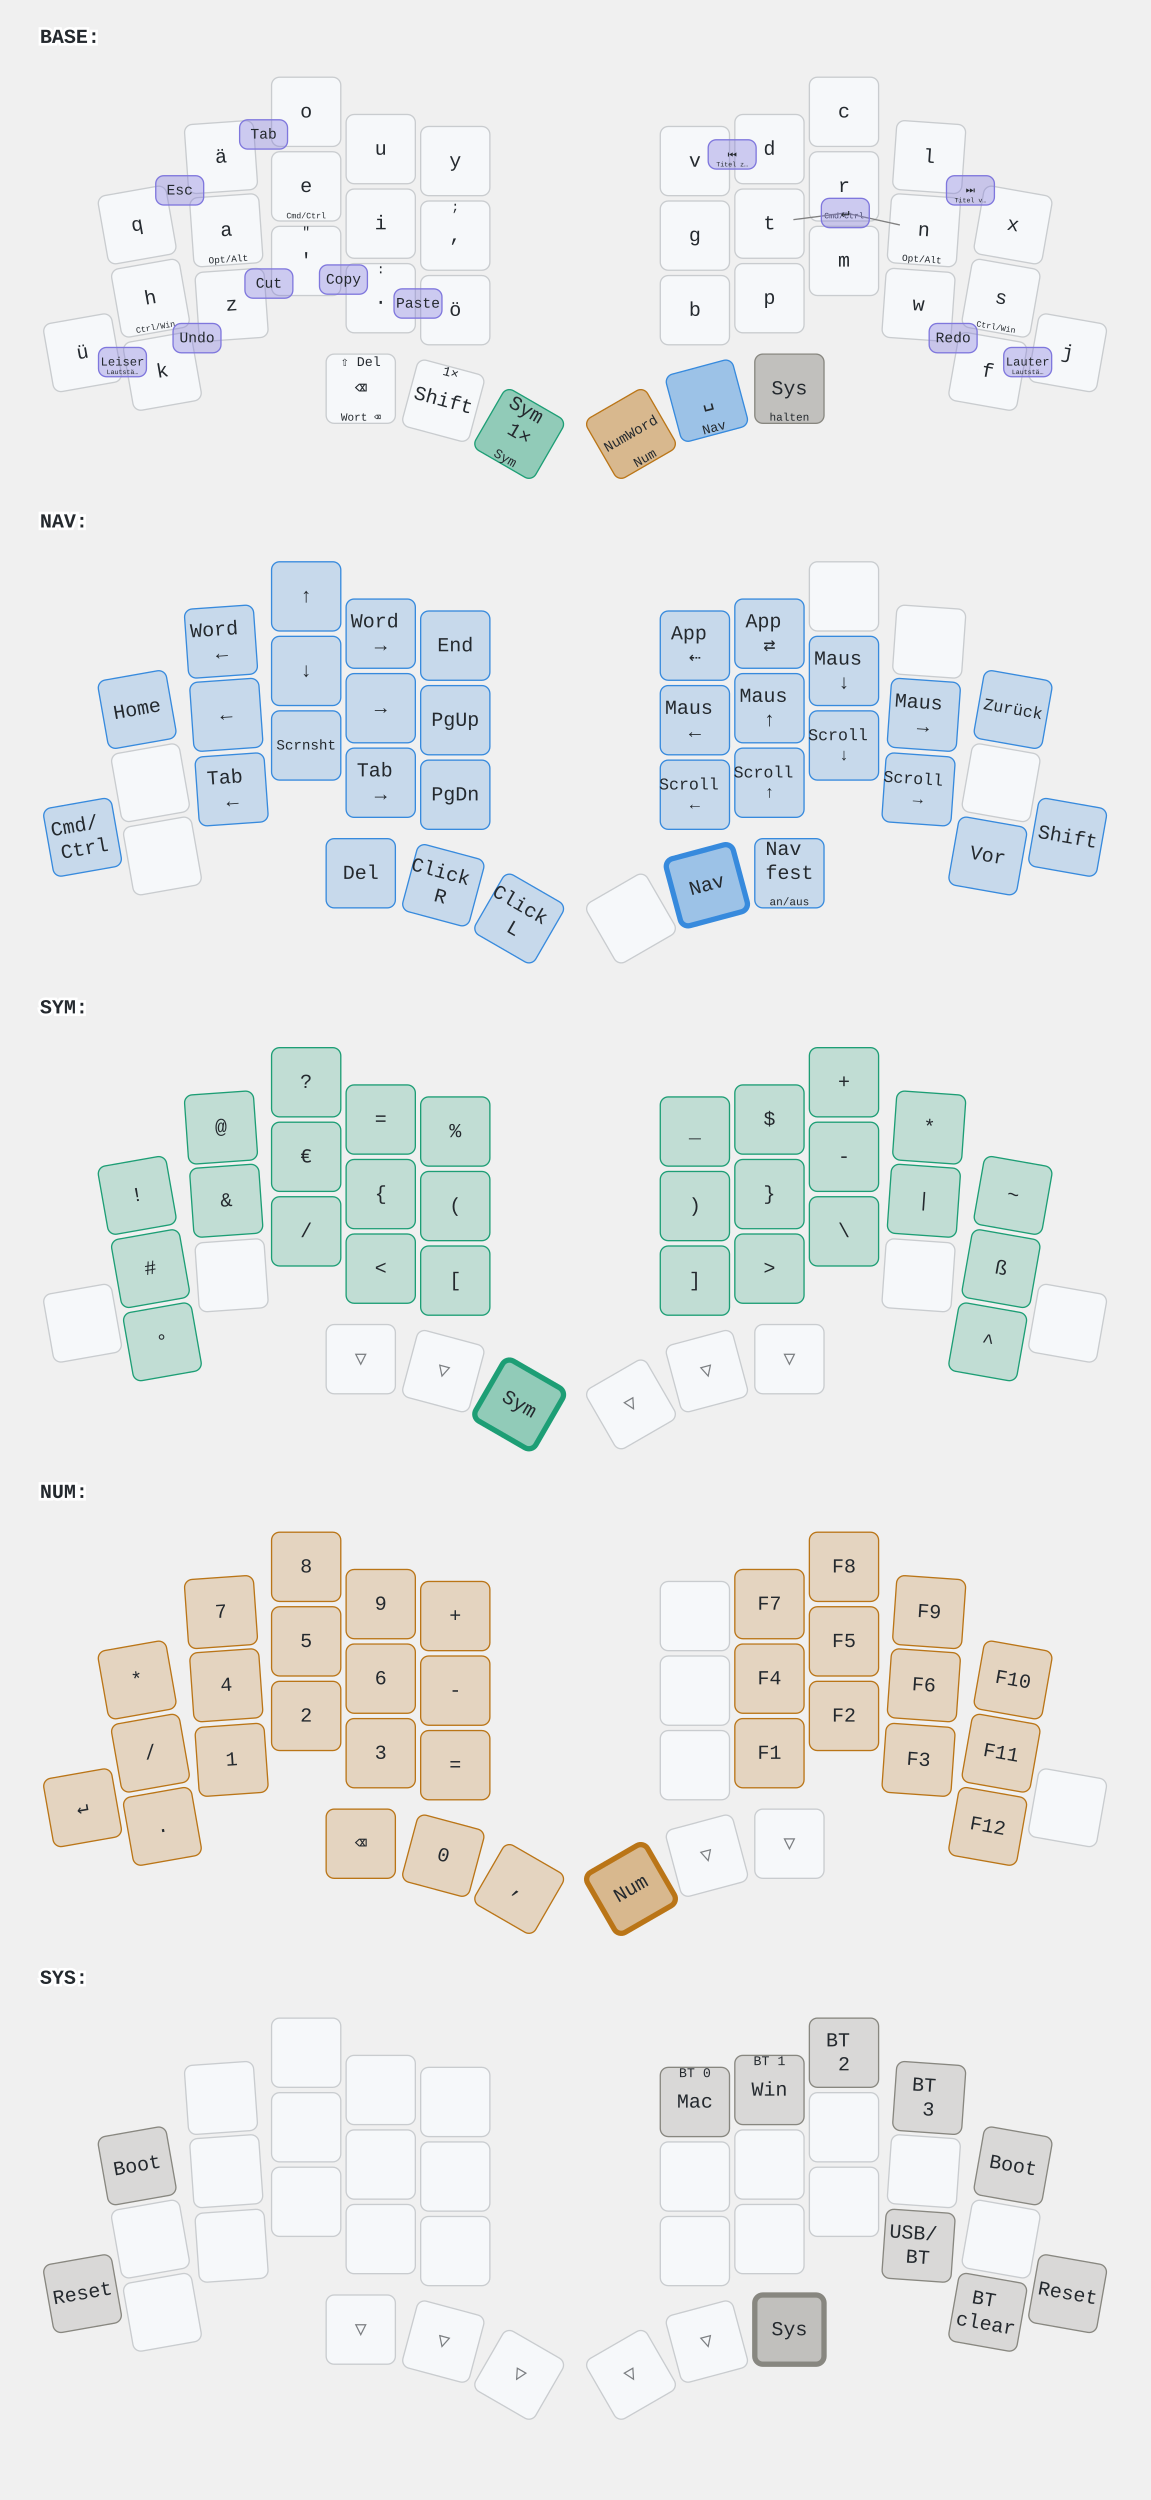
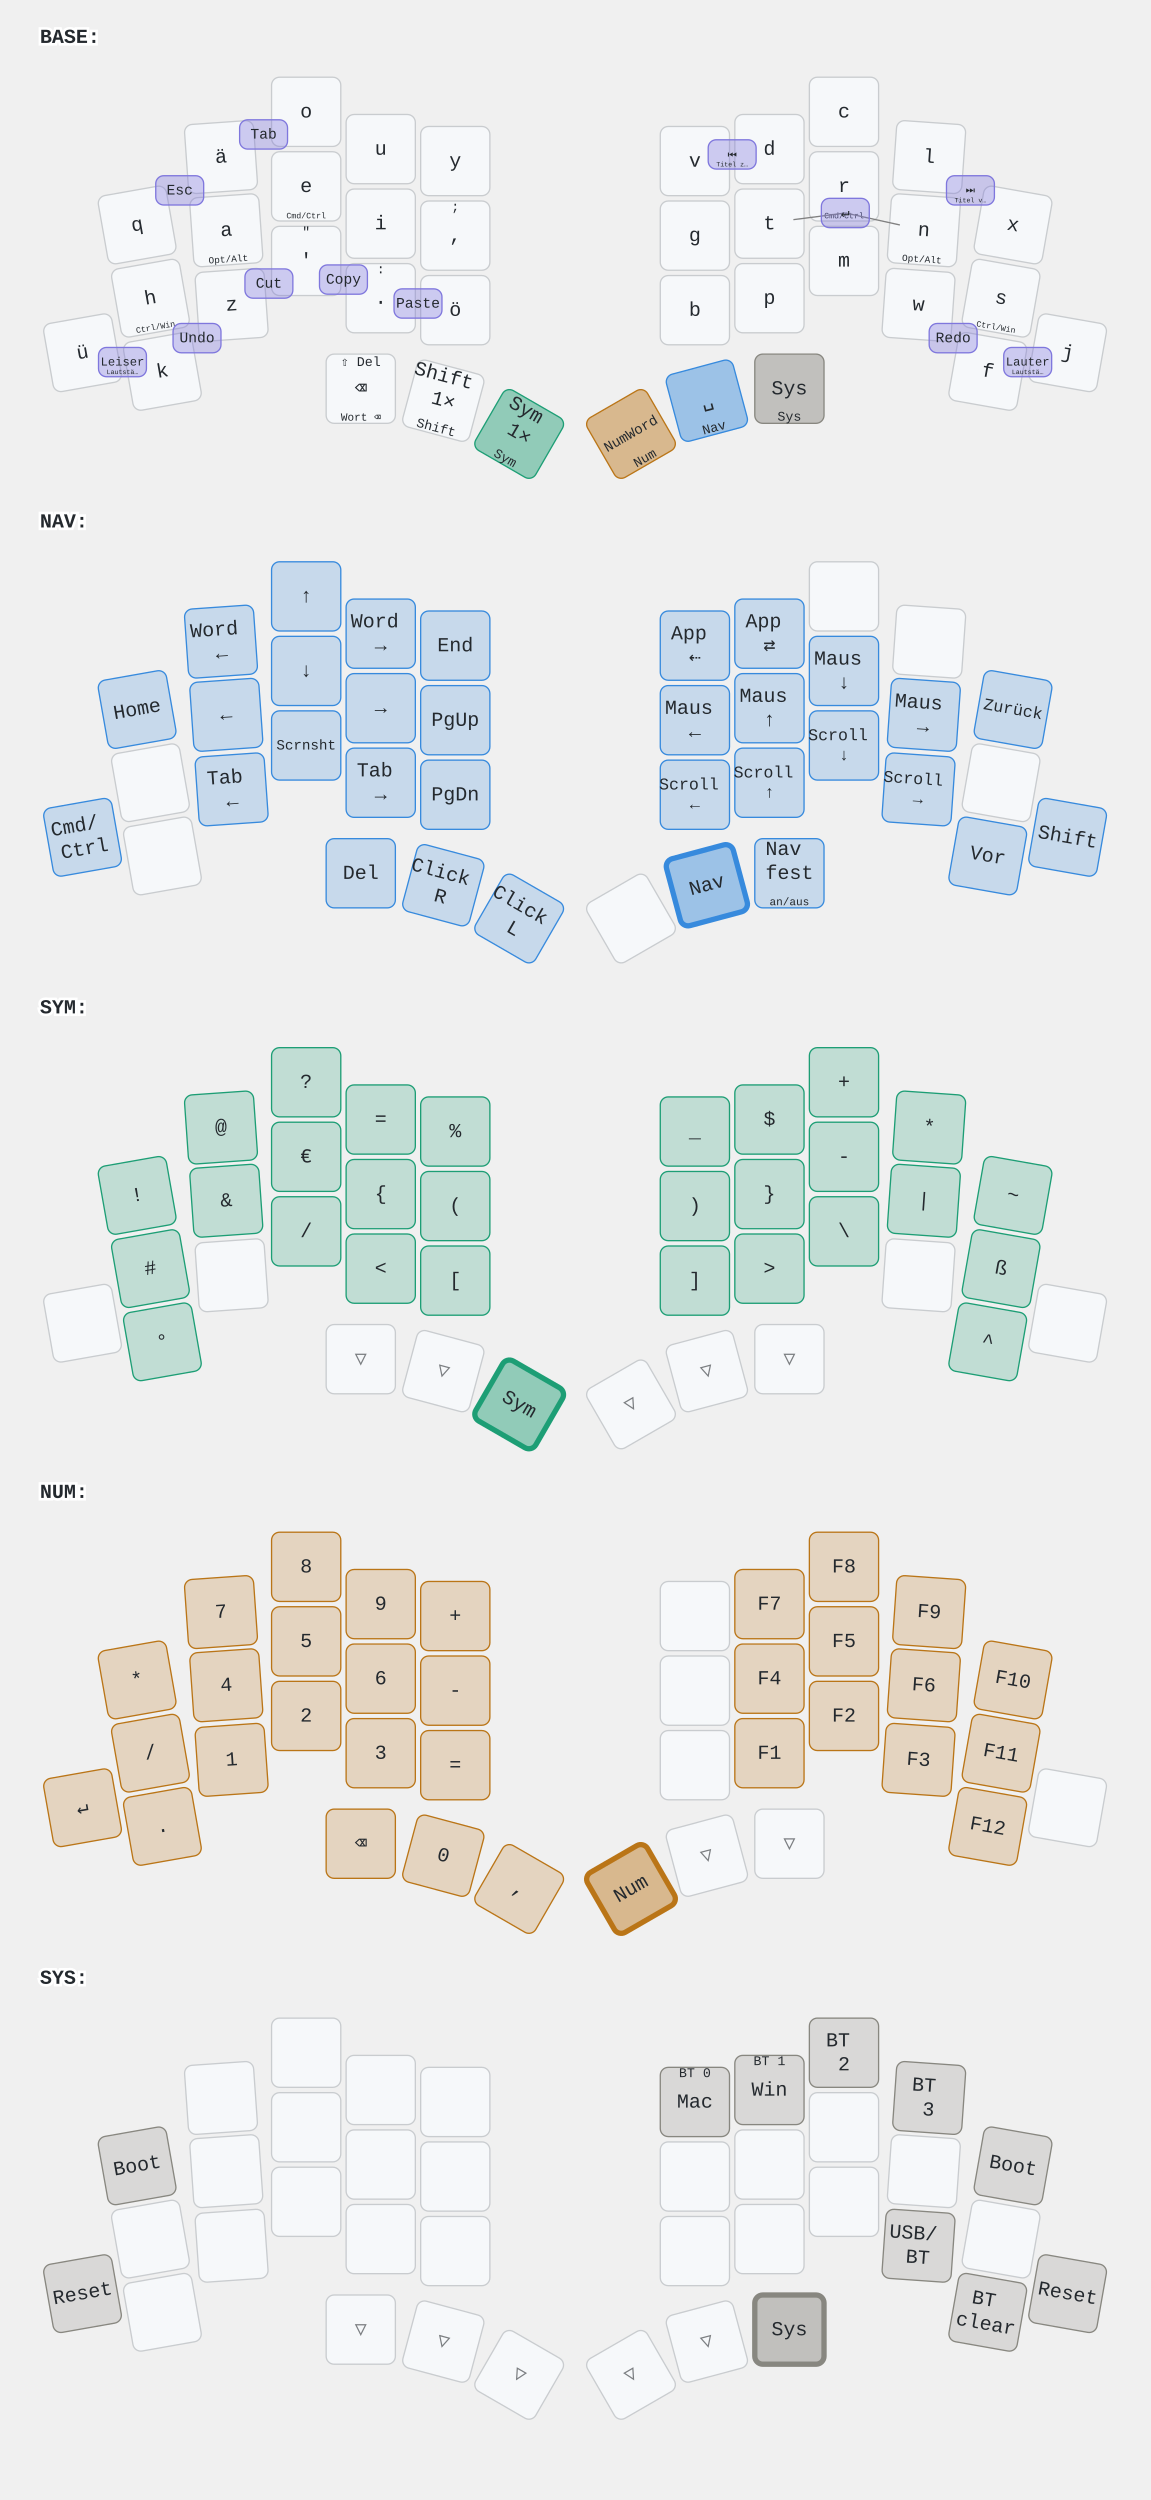
<svg xmlns="http://www.w3.org/2000/svg" width="1728" height="3756" viewBox="0 0 864 1878" class="keymap">
  <style>/* inherit to force styles through use tags */
svg path {
    fill: inherit;
}

/* font and background color specifications */
svg.keymap {
    font-family: SFMono-Regular,Consolas,Liberation Mono,Menlo,monospace;
    font-size: 14px;
    font-kerning: normal;
    text-rendering: optimizeLegibility;
    fill: #24292e;
}

/* default key styling */
rect.key {
    fill: #f6f8fa;
}

rect.key, rect.combo {
    stroke: #c9cccf;
    stroke-width: 1;
}

/* default key side styling, only used is draw_key_sides is set */
rect.side {
    filter: brightness(90%);
}

/* color accent for combo boxes */
rect.combo, rect.combo-separate {
    fill: #cdf;
}

/* color accent for held keys */
rect.held, rect.combo.held {
    fill: #fdd;
}

/* color accent for ghost (optional) keys */
rect.ghost, rect.combo.ghost {
    stroke-dasharray: 4, 4;
    stroke-width: 2;
}

text {
    text-anchor: middle;
    dominant-baseline: middle;
}

/* styling for layer labels */
text.label {
    font-weight: bold;
    text-anchor: start;
    stroke: white;
    stroke-width: 4;
    paint-order: stroke;
}

/* styling for optional footer */
text.footer {
    text-anchor: end;
    dominant-baseline: auto;
    stroke: white;
    stroke-width: 4;
    paint-order: stroke;
}

/* styling for combo tap, and key non-tap label text */
text.combo, text.hold, text.shifted, text.left, text.right {
    font-size: 11px;
}

text.hold {
    text-anchor: middle;
    dominant-baseline: auto;
}

text.shifted {
    text-anchor: middle;
    dominant-baseline: hanging;
}

text.left {
    text-anchor: start;
}

text.right {
    text-anchor: end;
}

text.layer-activator {
    text-decoration: underline;
}

/* styling for hold/shifted label text in combo box */
text.combo.hold, text.combo.shifted, text.combo.left, text.combo.right {
    font-size: 8px;
}

/* lighter symbol for transparent keys */
text.trans {
    fill: #7b7e81;
}

/* styling for combo dendrons */
path.combo {
    stroke-width: 1;
    stroke: gray;
    fill: none;
}

/* Start Tabler Icons Cleanup */
/* cannot use height/width with glyphs */
.icon-tabler &gt; path {
    fill: inherit;
    stroke: inherit;
    stroke-width: 2;
}
/* hide tabler's default box */
.icon-tabler &gt; path[stroke="none"][fill="none"] {
    visibility: hidden;
}
/* End Tabler Icons Cleanup */

@media (prefers-color-scheme: dark) {
svg.keymap { fill: #d1d6db; }
rect.key { fill: #3f4750; }
rect.key, rect.combo { stroke: #60666c; }
rect.combo, rect.combo-separate { fill: #1f3d7a; }
rect.held, rect.combo.held { fill: #854747; }
text.label, text.footer { stroke: black; }
text.trans { fill: #7e8184; }
path.combo { stroke: #7f7f7f; }

}

rect.key { stroke-width: 1; }
text { font-size: 15px; }
text.hold, text.shifted { font-size: 10px; }
rect.combo { fill: #7F77DD; fill-opacity: .35; stroke: #7F77DD; }

.layer-NAV rect.key.lay { fill: #378ADD; fill-opacity: .22; stroke: #378ADD; }
rect.key.trig-NAV { fill: #378ADD; fill-opacity: .45; stroke: #378ADD; }
rect.key.held.trig-NAV { stroke-width: 4; }

.layer-SYM rect.key.lay { fill: #1D9E75; fill-opacity: .22; stroke: #1D9E75; }
rect.key.trig-SYM { fill: #1D9E75; fill-opacity: .45; stroke: #1D9E75; }
rect.key.held.trig-SYM { stroke-width: 4; }

.layer-NUM rect.key.lay { fill: #BA7517; fill-opacity: .22; stroke: #BA7517; }
rect.key.trig-NUM { fill: #BA7517; fill-opacity: .45; stroke: #BA7517; }
rect.key.held.trig-NUM { stroke-width: 4; }

.layer-SYS rect.key.lay { fill: #888780; fill-opacity: .22; stroke: #888780; }
rect.key.trig-SYS { fill: #888780; fill-opacity: .45; stroke: #888780; }
rect.key.held.trig-SYS { stroke-width: 4; }
</style>
  <g transform="translate(30, 0)" class="layer-BASE">
    <text x="0" y="28" class="label" id="BASE">BASE:</text>
    <g transform="translate(0, 56)">
      <g transform="translate(73, 113) rotate(-10.0)" class="key keypos-0">
        <rect rx="6" ry="6" x="-26" y="-26" width="52" height="52" class="key" />
        <text x="0" y="0" class="key tap">q</text>
      </g>
      <g transform="translate(136, 62) rotate(-4.0)" class="key keypos-1">
        <rect rx="6" ry="6" x="-26" y="-26" width="52" height="52" class="key" />
        <text x="0" y="0" class="key tap">ä</text>
      </g>
      <g transform="translate(200, 28)" class="key keypos-2">
        <rect rx="6" ry="6" x="-26" y="-26" width="52" height="52" class="key" />
        <text x="0" y="0" class="key tap">o</text>
      </g>
      <g transform="translate(256, 56)" class="key keypos-3">
        <rect rx="6" ry="6" x="-26" y="-26" width="52" height="52" class="key" />
        <text x="0" y="0" class="key tap">u</text>
      </g>
      <g transform="translate(312, 65)" class="key keypos-4">
        <rect rx="6" ry="6" x="-26" y="-26" width="52" height="52" class="key" />
        <text x="0" y="0" class="key tap">y</text>
      </g>
      <g transform="translate(492, 65)" class="key keypos-5">
        <rect rx="6" ry="6" x="-26" y="-26" width="52" height="52" class="key" />
        <text x="0" y="0" class="key tap">v</text>
      </g>
      <g transform="translate(548, 56)" class="key keypos-6">
        <rect rx="6" ry="6" x="-26" y="-26" width="52" height="52" class="key" />
        <text x="0" y="0" class="key tap">d</text>
      </g>
      <g transform="translate(604, 28)" class="key keypos-7">
        <rect rx="6" ry="6" x="-26" y="-26" width="52" height="52" class="key" />
        <text x="0" y="0" class="key tap">c</text>
      </g>
      <g transform="translate(668, 62) rotate(4.0)" class="key keypos-8">
        <rect rx="6" ry="6" x="-26" y="-26" width="52" height="52" class="key" />
        <text x="0" y="0" class="key tap">l</text>
      </g>
      <g transform="translate(731, 113) rotate(10.0)" class="key keypos-9">
        <rect rx="6" ry="6" x="-26" y="-26" width="52" height="52" class="key" />
        <text x="0" y="0" class="key tap">x</text>
      </g>
      <g transform="translate(83, 168) rotate(-10.0)" class="key keypos-10">
        <rect rx="6" ry="6" x="-26" y="-26" width="52" height="52" class="key" />
        <text x="0" y="0" class="key tap">h</text>
        <text x="0" y="24" class="key hold">
          <tspan style="font-size: 62%">Ctrl/Win</tspan>
        </text>
      </g>
      <g transform="translate(140, 117) rotate(-4.0)" class="key keypos-11">
        <rect rx="6" ry="6" x="-26" y="-26" width="52" height="52" class="key" />
        <text x="0" y="0" class="key tap">a</text>
        <text x="0" y="24" class="key hold">
          <tspan style="font-size: 71%">Opt/Alt</tspan>
        </text>
      </g>
      <g transform="translate(200, 84)" class="key keypos-12">
        <rect rx="6" ry="6" x="-26" y="-26" width="52" height="52" class="key" />
        <text x="0" y="0" class="key tap">e</text>
        <text x="0" y="24" class="key hold">
          <tspan style="font-size: 62%">Cmd/Ctrl</tspan>
        </text>
      </g>
      <g transform="translate(256, 112)" class="key keypos-13">
        <rect rx="6" ry="6" x="-26" y="-26" width="52" height="52" class="key" />
        <text x="0" y="0" class="key tap">i</text>
      </g>
      <g transform="translate(312, 121)" class="key keypos-14">
        <rect rx="6" ry="6" x="-26" y="-26" width="52" height="52" class="key" />
        <text x="0" y="0" class="key tap">,</text>
        <text x="0" y="-24" class="key shifted">;</text>
      </g>
      <g transform="translate(492, 121)" class="key keypos-15">
        <rect rx="6" ry="6" x="-26" y="-26" width="52" height="52" class="key" />
        <text x="0" y="0" class="key tap">g</text>
      </g>
      <g transform="translate(548, 112)" class="key keypos-16">
        <rect rx="6" ry="6" x="-26" y="-26" width="52" height="52" class="key" />
        <text x="0" y="0" class="key tap">t</text>
      </g>
      <g transform="translate(604, 84)" class="key keypos-17">
        <rect rx="6" ry="6" x="-26" y="-26" width="52" height="52" class="key" />
        <text x="0" y="0" class="key tap">r</text>
        <text x="0" y="24" class="key hold">
          <tspan style="font-size: 62%">Cmd/Ctrl</tspan>
        </text>
      </g>
      <g transform="translate(664, 117) rotate(4.0)" class="key keypos-18">
        <rect rx="6" ry="6" x="-26" y="-26" width="52" height="52" class="key" />
        <text x="0" y="0" class="key tap">n</text>
        <text x="0" y="24" class="key hold">
          <tspan style="font-size: 71%">Opt/Alt</tspan>
        </text>
      </g>
      <g transform="translate(722, 168) rotate(10.0)" class="key keypos-19">
        <rect rx="6" ry="6" x="-26" y="-26" width="52" height="52" class="key" />
        <text x="0" y="0" class="key tap">s</text>
        <text x="0" y="24" class="key hold">
          <tspan style="font-size: 62%">Ctrl/Win</tspan>
        </text>
      </g>
      <g transform="translate(32, 209) rotate(-10.0)" class="key keypos-20">
        <rect rx="6" ry="6" x="-26" y="-26" width="52" height="52" class="key" />
        <text x="0" y="0" class="key tap">ü</text>
      </g>
      <g transform="translate(92, 223) rotate(-10.0)" class="key keypos-21">
        <rect rx="6" ry="6" x="-26" y="-26" width="52" height="52" class="key" />
        <text x="0" y="0" class="key tap">k</text>
      </g>
      <g transform="translate(144, 173) rotate(-4.0)" class="key keypos-22">
        <rect rx="6" ry="6" x="-26" y="-26" width="52" height="52" class="key" />
        <text x="0" y="0" class="key tap">z</text>
      </g>
      <g transform="translate(200, 140)" class="key keypos-23">
        <rect rx="6" ry="6" x="-26" y="-26" width="52" height="52" class="key" />
        <text x="0" y="0" class="key tap">'</text>
        <text x="0" y="-24" class="key shifted">"</text>
      </g>
      <g transform="translate(256, 168)" class="key keypos-24">
        <rect rx="6" ry="6" x="-26" y="-26" width="52" height="52" class="key" />
        <text x="0" y="0" class="key tap">.</text>
        <text x="0" y="-24" class="key shifted">:</text>
      </g>
      <g transform="translate(312, 177)" class="key keypos-25">
        <rect rx="6" ry="6" x="-26" y="-26" width="52" height="52" class="key" />
        <text x="0" y="0" class="key tap">ö</text>
      </g>
      <g transform="translate(492, 177)" class="key keypos-26">
        <rect rx="6" ry="6" x="-26" y="-26" width="52" height="52" class="key" />
        <text x="0" y="0" class="key tap">b</text>
      </g>
      <g transform="translate(548, 168)" class="key keypos-27">
        <rect rx="6" ry="6" x="-26" y="-26" width="52" height="52" class="key" />
        <text x="0" y="0" class="key tap">p</text>
      </g>
      <g transform="translate(604, 140)" class="key keypos-28">
        <rect rx="6" ry="6" x="-26" y="-26" width="52" height="52" class="key" />
        <text x="0" y="0" class="key tap">m</text>
      </g>
      <g transform="translate(660, 173) rotate(4.0)" class="key keypos-29">
        <rect rx="6" ry="6" x="-26" y="-26" width="52" height="52" class="key" />
        <text x="0" y="0" class="key tap">w</text>
      </g>
      <g transform="translate(712, 223) rotate(10.0)" class="key keypos-30">
        <rect rx="6" ry="6" x="-26" y="-26" width="52" height="52" class="key" />
        <text x="0" y="0" class="key tap">f</text>
      </g>
      <g transform="translate(772, 209) rotate(10.0)" class="key keypos-31">
        <rect rx="6" ry="6" x="-26" y="-26" width="52" height="52" class="key" />
        <text x="0" y="0" class="key tap">j</text>
      </g>
      <g transform="translate(241, 236)" class="key keypos-32">
        <rect rx="6" ry="6" x="-26" y="-26" width="52" height="52" class="key" />
        <text x="0" y="0" class="key tap">⌫</text>
        <text x="0" y="24" class="key hold">
          <tspan style="font-size: 83%">Wort ⌫</tspan>
        </text>
        <text x="0" y="-24" class="key shifted">⇧ Del</text>
      </g>
      <g transform="translate(303, 245) rotate(15.0)" class="key keypos-33">
        <rect rx="6" ry="6" x="-26" y="-26" width="52" height="52" class="key" />
-         <text x="0" y="0" class="key tap">Shift</text>
-         <text x="0" y="-24" class="key shifted">1×</text>
+         <text x="0" y="0" class="key tap">
+           <tspan x="0" dy="-1.2em">Shift</tspan>
+           <tspan x="0" dy="1.2em">1×</tspan>
+         </text>
+         <text x="0" y="24" class="key hold">Shift</text>
      </g>
      <g transform="translate(360, 270) rotate(30.0)" class="key trig-SYM keypos-34">
        <rect rx="6" ry="6" x="-26" y="-26" width="52" height="52" class="key trig-SYM" />
        <text x="0" y="0" class="key trig-SYM tap">
          <tspan x="0" dy="-1.2em">Sym</tspan>
          <tspan x="0" dy="1.2em">1×</tspan>
        </text>
        <text x="0" y="24" class="key trig-SYM hold">Sym</text>
      </g>
      <g transform="translate(444, 270) rotate(-30.0)" class="key trig-NUM keypos-35">
        <rect rx="6" ry="6" x="-26" y="-26" width="52" height="52" class="key trig-NUM" />
        <text x="0" y="0" class="key trig-NUM tap">
          <tspan style="font-size: 71%">NumWord</tspan>
        </text>
        <text x="0" y="24" class="key trig-NUM hold">Num</text>
      </g>
      <g transform="translate(501, 245) rotate(-15.0)" class="key trig-NAV keypos-36">
        <rect rx="6" ry="6" x="-26" y="-26" width="52" height="52" class="key trig-NAV" />
        <text x="0" y="0" class="key trig-NAV tap">␣</text>
        <text x="0" y="24" class="key trig-NAV hold">Nav</text>
      </g>
      <g transform="translate(563, 236)" class="key trig-SYS keypos-37">
        <rect rx="6" ry="6" x="-26" y="-26" width="52" height="52" class="key trig-SYS" />
        <text x="0" y="0" class="key trig-SYS tap">Sys</text>
-         <text x="0" y="24" class="key trig-SYS hold">
-           <tspan style="font-size: 83%">halten</tspan>
-         </text>
+         <text x="0" y="24" class="key trig-SYS hold">Sys</text>
      </g>
      <g class="combo combo combopos-0">
        <rect rx="6" ry="6" x="87" y="76" width="36" height="22" class="combo combo" />
        <text x="105" y="87" class="combo combo tap">Esc</text>
      </g>
      <g class="combo combo combopos-1">
        <rect rx="6" ry="6" x="150" y="34" width="36" height="22" class="combo combo" />
        <text x="168" y="45" class="combo combo tap">Tab</text>
      </g>
      <g class="combo combo combopos-2">
        <path d="M605,104 l-39,5" class="combo" />
        <path d="M605,104 l41,9" class="combo" />
        <rect rx="6" ry="6" x="587" y="93" width="36" height="22" class="combo combo" />
        <text x="605" y="104" class="combo combo tap">↵</text>
      </g>
      <g class="combo combo combopos-3">
        <rect rx="6" ry="6" x="502" y="49" width="36" height="22" class="combo combo" />
        <text x="520" y="60" class="combo combo tap">⏮︎</text>
        <text x="520" y="69" class="combo combo hold">
          <tspan style="font-size: 62%">Titel z…</tspan>
        </text>
      </g>
      <g class="combo combo combopos-4">
        <rect rx="6" ry="6" x="681" y="76" width="36" height="22" class="combo combo" />
        <text x="699" y="87" class="combo combo tap">⏭︎</text>
        <text x="699" y="96" class="combo combo hold">
          <tspan style="font-size: 62%">Titel v…</tspan>
        </text>
      </g>
      <g class="combo combo combopos-5">
        <rect rx="6" ry="6" x="44" y="205" width="36" height="22" class="combo combo" />
        <text x="62" y="216" class="combo combo tap">
          <tspan style="font-size: 83%">Leiser</tspan>
        </text>
        <text x="62" y="225" class="combo combo hold">
          <tspan style="font-size: 62%">Lautstä…</tspan>
        </text>
      </g>
      <g class="combo combo combopos-6">
        <rect rx="6" ry="6" x="724" y="205" width="36" height="22" class="combo combo" />
        <text x="742" y="216" class="combo combo tap">
          <tspan style="font-size: 83%">Lauter</tspan>
        </text>
        <text x="742" y="225" class="combo combo hold">
          <tspan style="font-size: 62%">Lautstä…</tspan>
        </text>
      </g>
      <g class="combo combo combopos-7">
        <rect rx="6" ry="6" x="100" y="187" width="36" height="22" class="combo combo" />
        <text x="118" y="198" class="combo combo tap">Undo</text>
      </g>
      <g class="combo combo combopos-8">
        <rect rx="6" ry="6" x="154" y="146" width="36" height="22" class="combo combo" />
        <text x="172" y="157" class="combo combo tap">Cut</text>
      </g>
      <g class="combo combo combopos-9">
        <rect rx="6" ry="6" x="210" y="143" width="36" height="22" class="combo combo" />
        <text x="228" y="154" class="combo combo tap">Copy</text>
      </g>
      <g class="combo combo combopos-10">
        <rect rx="6" ry="6" x="266" y="161" width="36" height="22" class="combo combo" />
        <text x="284" y="172" class="combo combo tap">Paste</text>
      </g>
      <g class="combo combo combopos-11">
        <rect rx="6" ry="6" x="668" y="187" width="36" height="22" class="combo combo" />
        <text x="686" y="198" class="combo combo tap">Redo</text>
      </g>
    </g>
  </g>
  <g transform="translate(30, 364)" class="layer-NAV">
    <text x="0" y="28" class="label" id="NAV">NAV:</text>
    <g transform="translate(0, 56)">
      <g transform="translate(73, 113) rotate(-10.0)" class="key lay keypos-0">
        <rect rx="6" ry="6" x="-26" y="-26" width="52" height="52" class="key lay" />
        <text x="0" y="0" class="key lay tap">Home</text>
      </g>
      <g transform="translate(136, 62) rotate(-4.0)" class="key lay keypos-1">
        <rect rx="6" ry="6" x="-26" y="-26" width="52" height="52" class="key lay" />
        <text x="0" y="0" class="key lay tap">
          <tspan x="0" dy="-0.6em">Word</tspan>
          <tspan x="0" dy="1.2em">←</tspan>
        </text>
      </g>
      <g transform="translate(200, 28)" class="key lay keypos-2">
        <rect rx="6" ry="6" x="-26" y="-26" width="52" height="52" class="key lay" />
        <text x="0" y="0" class="key lay tap">↑</text>
      </g>
      <g transform="translate(256, 56)" class="key lay keypos-3">
        <rect rx="6" ry="6" x="-26" y="-26" width="52" height="52" class="key lay" />
        <text x="0" y="0" class="key lay tap">
          <tspan x="0" dy="-0.6em">Word</tspan>
          <tspan x="0" dy="1.2em">→</tspan>
        </text>
      </g>
      <g transform="translate(312, 65)" class="key lay keypos-4">
        <rect rx="6" ry="6" x="-26" y="-26" width="52" height="52" class="key lay" />
        <text x="0" y="0" class="key lay tap">End</text>
      </g>
      <g transform="translate(492, 65)" class="key lay keypos-5">
        <rect rx="6" ry="6" x="-26" y="-26" width="52" height="52" class="key lay" />
        <text x="0" y="0" class="key lay tap">
          <tspan x="0" dy="-0.6em">App</tspan>
          <tspan x="0" dy="1.2em">⇠</tspan>
        </text>
      </g>
      <g transform="translate(548, 56)" class="key lay keypos-6">
        <rect rx="6" ry="6" x="-26" y="-26" width="52" height="52" class="key lay" />
        <text x="0" y="0" class="key lay tap">
          <tspan x="0" dy="-0.6em">App</tspan>
          <tspan x="0" dy="1.2em">⇄</tspan>
        </text>
      </g>
      <g transform="translate(604, 28)" class="key keypos-7">
        <rect rx="6" ry="6" x="-26" y="-26" width="52" height="52" class="key" />
      </g>
      <g transform="translate(668, 62) rotate(4.0)" class="key keypos-8">
        <rect rx="6" ry="6" x="-26" y="-26" width="52" height="52" class="key" />
      </g>
      <g transform="translate(731, 113) rotate(10.0)" class="key lay keypos-9">
        <rect rx="6" ry="6" x="-26" y="-26" width="52" height="52" class="key lay" />
        <text x="0" y="0" class="key lay tap">
          <tspan style="font-size: 83%">Zurück</tspan>
        </text>
      </g>
      <g transform="translate(83, 168) rotate(-10.0)" class="key keypos-10">
        <rect rx="6" ry="6" x="-26" y="-26" width="52" height="52" class="key" />
      </g>
      <g transform="translate(140, 117) rotate(-4.0)" class="key lay keypos-11">
        <rect rx="6" ry="6" x="-26" y="-26" width="52" height="52" class="key lay" />
        <text x="0" y="0" class="key lay tap">←</text>
      </g>
      <g transform="translate(200, 84)" class="key lay keypos-12">
        <rect rx="6" ry="6" x="-26" y="-26" width="52" height="52" class="key lay" />
        <text x="0" y="0" class="key lay tap">↓</text>
      </g>
      <g transform="translate(256, 112)" class="key lay keypos-13">
        <rect rx="6" ry="6" x="-26" y="-26" width="52" height="52" class="key lay" />
        <text x="0" y="0" class="key lay tap">→</text>
      </g>
      <g transform="translate(312, 121)" class="key lay keypos-14">
        <rect rx="6" ry="6" x="-26" y="-26" width="52" height="52" class="key lay" />
        <text x="0" y="0" class="key lay tap">PgUp</text>
      </g>
      <g transform="translate(492, 121)" class="key lay keypos-15">
        <rect rx="6" ry="6" x="-26" y="-26" width="52" height="52" class="key lay" />
        <text x="0" y="0" class="key lay tap">
          <tspan x="0" dy="-0.6em">Maus</tspan>
          <tspan x="0" dy="1.2em">←</tspan>
        </text>
      </g>
      <g transform="translate(548, 112)" class="key lay keypos-16">
        <rect rx="6" ry="6" x="-26" y="-26" width="52" height="52" class="key lay" />
        <text x="0" y="0" class="key lay tap">
          <tspan x="0" dy="-0.6em">Maus</tspan>
          <tspan x="0" dy="1.2em">↑</tspan>
        </text>
      </g>
      <g transform="translate(604, 84)" class="key lay keypos-17">
        <rect rx="6" ry="6" x="-26" y="-26" width="52" height="52" class="key lay" />
        <text x="0" y="0" class="key lay tap">
          <tspan x="0" dy="-0.6em">Maus</tspan>
          <tspan x="0" dy="1.2em">↓</tspan>
        </text>
      </g>
      <g transform="translate(664, 117) rotate(4.0)" class="key lay keypos-18">
        <rect rx="6" ry="6" x="-26" y="-26" width="52" height="52" class="key lay" />
        <text x="0" y="0" class="key lay tap">
          <tspan x="0" dy="-0.6em">Maus</tspan>
          <tspan x="0" dy="1.2em">→</tspan>
        </text>
      </g>
      <g transform="translate(722, 168) rotate(10.0)" class="key keypos-19">
        <rect rx="6" ry="6" x="-26" y="-26" width="52" height="52" class="key" />
      </g>
      <g transform="translate(32, 209) rotate(-10.0)" class="key lay keypos-20">
        <rect rx="6" ry="6" x="-26" y="-26" width="52" height="52" class="key lay" />
        <text x="0" y="0" class="key lay tap">
          <tspan x="0" dy="-0.6em">Cmd/</tspan>
          <tspan x="0" dy="1.2em">Ctrl</tspan>
        </text>
      </g>
      <g transform="translate(92, 223) rotate(-10.0)" class="key keypos-21">
        <rect rx="6" ry="6" x="-26" y="-26" width="52" height="52" class="key" />
      </g>
      <g transform="translate(144, 173) rotate(-4.0)" class="key lay keypos-22">
        <rect rx="6" ry="6" x="-26" y="-26" width="52" height="52" class="key lay" />
        <text x="0" y="0" class="key lay tap">
          <tspan x="0" dy="-0.6em">Tab</tspan>
          <tspan x="0" dy="1.2em">←</tspan>
        </text>
      </g>
      <g transform="translate(200, 140)" class="key lay keypos-23">
        <rect rx="6" ry="6" x="-26" y="-26" width="52" height="52" class="key lay" />
        <text x="0" y="0" class="key lay tap">
          <tspan style="font-size: 71%">Scrnsht</tspan>
        </text>
      </g>
      <g transform="translate(256, 168)" class="key lay keypos-24">
        <rect rx="6" ry="6" x="-26" y="-26" width="52" height="52" class="key lay" />
        <text x="0" y="0" class="key lay tap">
          <tspan x="0" dy="-0.6em">Tab</tspan>
          <tspan x="0" dy="1.2em">→</tspan>
        </text>
      </g>
      <g transform="translate(312, 177)" class="key lay keypos-25">
        <rect rx="6" ry="6" x="-26" y="-26" width="52" height="52" class="key lay" />
        <text x="0" y="0" class="key lay tap">PgDn</text>
      </g>
      <g transform="translate(492, 177)" class="key lay keypos-26">
        <rect rx="6" ry="6" x="-26" y="-26" width="52" height="52" class="key lay" />
        <text x="0" y="0" class="key lay tap">
          <tspan x="0" dy="-0.6em" style="font-size: 83%">Scroll</tspan>
          <tspan x="0" dy="1.2em" style="font-size: 83%">←</tspan>
        </text>
      </g>
      <g transform="translate(548, 168)" class="key lay keypos-27">
        <rect rx="6" ry="6" x="-26" y="-26" width="52" height="52" class="key lay" />
        <text x="0" y="0" class="key lay tap">
          <tspan x="0" dy="-0.6em" style="font-size: 83%">Scroll</tspan>
          <tspan x="0" dy="1.2em" style="font-size: 83%">↑</tspan>
        </text>
      </g>
      <g transform="translate(604, 140)" class="key lay keypos-28">
        <rect rx="6" ry="6" x="-26" y="-26" width="52" height="52" class="key lay" />
        <text x="0" y="0" class="key lay tap">
          <tspan x="0" dy="-0.6em" style="font-size: 83%">Scroll</tspan>
          <tspan x="0" dy="1.2em" style="font-size: 83%">↓</tspan>
        </text>
      </g>
      <g transform="translate(660, 173) rotate(4.0)" class="key lay keypos-29">
        <rect rx="6" ry="6" x="-26" y="-26" width="52" height="52" class="key lay" />
        <text x="0" y="0" class="key lay tap">
          <tspan x="0" dy="-0.6em" style="font-size: 83%">Scroll</tspan>
          <tspan x="0" dy="1.2em" style="font-size: 83%">→</tspan>
        </text>
      </g>
      <g transform="translate(712, 223) rotate(10.0)" class="key lay keypos-30">
        <rect rx="6" ry="6" x="-26" y="-26" width="52" height="52" class="key lay" />
        <text x="0" y="0" class="key lay tap">Vor</text>
      </g>
      <g transform="translate(772, 209) rotate(10.0)" class="key lay keypos-31">
        <rect rx="6" ry="6" x="-26" y="-26" width="52" height="52" class="key lay" />
        <text x="0" y="0" class="key lay tap">Shift</text>
      </g>
      <g transform="translate(241, 236)" class="key lay keypos-32">
        <rect rx="6" ry="6" x="-26" y="-26" width="52" height="52" class="key lay" />
        <text x="0" y="0" class="key lay tap">Del</text>
      </g>
      <g transform="translate(303, 245) rotate(15.0)" class="key lay keypos-33">
        <rect rx="6" ry="6" x="-26" y="-26" width="52" height="52" class="key lay" />
        <text x="0" y="0" class="key lay tap">
          <tspan x="0" dy="-0.6em">Click</tspan>
          <tspan x="0" dy="1.2em">R</tspan>
        </text>
      </g>
      <g transform="translate(360, 270) rotate(30.0)" class="key lay keypos-34">
        <rect rx="6" ry="6" x="-26" y="-26" width="52" height="52" class="key lay" />
        <text x="0" y="0" class="key lay tap">
          <tspan x="0" dy="-0.6em">Click</tspan>
          <tspan x="0" dy="1.2em">L</tspan>
        </text>
      </g>
      <g transform="translate(444, 270) rotate(-30.0)" class="key keypos-35">
        <rect rx="6" ry="6" x="-26" y="-26" width="52" height="52" class="key" />
      </g>
      <g transform="translate(501, 245) rotate(-15.0)" class="key held trig-NAV keypos-36">
        <rect rx="6" ry="6" x="-26" y="-26" width="52" height="52" class="key held trig-NAV" />
        <text x="0" y="0" class="key held trig-NAV tap">Nav</text>
      </g>
      <g transform="translate(563, 236)" class="key lay keypos-37">
        <rect rx="6" ry="6" x="-26" y="-26" width="52" height="52" class="key lay" />
        <text x="0" y="0" class="key lay tap">
          <tspan x="0" dy="-1.2em">Nav</tspan>
          <tspan x="0" dy="1.2em">fest</tspan>
        </text>
        <text x="0" y="24" class="key lay hold">
          <tspan style="font-size: 83%">an/aus</tspan>
        </text>
      </g>
    </g>
  </g>
  <g transform="translate(30, 729)" class="layer-SYM">
    <text x="0" y="28" class="label" id="SYM">SYM:</text>
    <g transform="translate(0, 56)">
      <g transform="translate(73, 113) rotate(-10.0)" class="key lay keypos-0">
        <rect rx="6" ry="6" x="-26" y="-26" width="52" height="52" class="key lay" />
        <text x="0" y="0" class="key lay tap">!</text>
      </g>
      <g transform="translate(136, 62) rotate(-4.0)" class="key lay keypos-1">
        <rect rx="6" ry="6" x="-26" y="-26" width="52" height="52" class="key lay" />
        <text x="0" y="0" class="key lay tap">@</text>
      </g>
      <g transform="translate(200, 28)" class="key lay keypos-2">
        <rect rx="6" ry="6" x="-26" y="-26" width="52" height="52" class="key lay" />
        <text x="0" y="0" class="key lay tap">?</text>
      </g>
      <g transform="translate(256, 56)" class="key lay keypos-3">
        <rect rx="6" ry="6" x="-26" y="-26" width="52" height="52" class="key lay" />
        <text x="0" y="0" class="key lay tap">=</text>
      </g>
      <g transform="translate(312, 65)" class="key lay keypos-4">
        <rect rx="6" ry="6" x="-26" y="-26" width="52" height="52" class="key lay" />
        <text x="0" y="0" class="key lay tap">%</text>
      </g>
      <g transform="translate(492, 65)" class="key lay keypos-5">
        <rect rx="6" ry="6" x="-26" y="-26" width="52" height="52" class="key lay" />
        <text x="0" y="0" class="key lay tap">_</text>
      </g>
      <g transform="translate(548, 56)" class="key lay keypos-6">
        <rect rx="6" ry="6" x="-26" y="-26" width="52" height="52" class="key lay" />
        <text x="0" y="0" class="key lay tap">$</text>
      </g>
      <g transform="translate(604, 28)" class="key lay keypos-7">
        <rect rx="6" ry="6" x="-26" y="-26" width="52" height="52" class="key lay" />
        <text x="0" y="0" class="key lay tap">+</text>
      </g>
      <g transform="translate(668, 62) rotate(4.0)" class="key lay keypos-8">
        <rect rx="6" ry="6" x="-26" y="-26" width="52" height="52" class="key lay" />
        <text x="0" y="0" class="key lay tap">*</text>
      </g>
      <g transform="translate(731, 113) rotate(10.0)" class="key lay keypos-9">
        <rect rx="6" ry="6" x="-26" y="-26" width="52" height="52" class="key lay" />
        <text x="0" y="0" class="key lay tap">~</text>
      </g>
      <g transform="translate(83, 168) rotate(-10.0)" class="key lay keypos-10">
        <rect rx="6" ry="6" x="-26" y="-26" width="52" height="52" class="key lay" />
        <text x="0" y="0" class="key lay tap">#</text>
      </g>
      <g transform="translate(140, 117) rotate(-4.0)" class="key lay keypos-11">
        <rect rx="6" ry="6" x="-26" y="-26" width="52" height="52" class="key lay" />
        <text x="0" y="0" class="key lay tap">&amp;</text>
      </g>
      <g transform="translate(200, 84)" class="key lay keypos-12">
        <rect rx="6" ry="6" x="-26" y="-26" width="52" height="52" class="key lay" />
        <text x="0" y="0" class="key lay tap">€</text>
      </g>
      <g transform="translate(256, 112)" class="key lay keypos-13">
        <rect rx="6" ry="6" x="-26" y="-26" width="52" height="52" class="key lay" />
        <text x="0" y="0" class="key lay tap">{</text>
      </g>
      <g transform="translate(312, 121)" class="key lay keypos-14">
        <rect rx="6" ry="6" x="-26" y="-26" width="52" height="52" class="key lay" />
        <text x="0" y="0" class="key lay tap">(</text>
      </g>
      <g transform="translate(492, 121)" class="key lay keypos-15">
        <rect rx="6" ry="6" x="-26" y="-26" width="52" height="52" class="key lay" />
        <text x="0" y="0" class="key lay tap">)</text>
      </g>
      <g transform="translate(548, 112)" class="key lay keypos-16">
        <rect rx="6" ry="6" x="-26" y="-26" width="52" height="52" class="key lay" />
        <text x="0" y="0" class="key lay tap">}</text>
      </g>
      <g transform="translate(604, 84)" class="key lay keypos-17">
        <rect rx="6" ry="6" x="-26" y="-26" width="52" height="52" class="key lay" />
        <text x="0" y="0" class="key lay tap">-</text>
      </g>
      <g transform="translate(664, 117) rotate(4.0)" class="key lay keypos-18">
        <rect rx="6" ry="6" x="-26" y="-26" width="52" height="52" class="key lay" />
        <text x="0" y="0" class="key lay tap">|</text>
      </g>
      <g transform="translate(722, 168) rotate(10.0)" class="key lay keypos-19">
        <rect rx="6" ry="6" x="-26" y="-26" width="52" height="52" class="key lay" />
        <text x="0" y="0" class="key lay tap">ß</text>
      </g>
      <g transform="translate(32, 209) rotate(-10.0)" class="key keypos-20">
        <rect rx="6" ry="6" x="-26" y="-26" width="52" height="52" class="key" />
      </g>
      <g transform="translate(92, 223) rotate(-10.0)" class="key lay keypos-21">
        <rect rx="6" ry="6" x="-26" y="-26" width="52" height="52" class="key lay" />
        <text x="0" y="0" class="key lay tap">°</text>
      </g>
      <g transform="translate(144, 173) rotate(-4.0)" class="key keypos-22">
        <rect rx="6" ry="6" x="-26" y="-26" width="52" height="52" class="key" />
      </g>
      <g transform="translate(200, 140)" class="key lay keypos-23">
        <rect rx="6" ry="6" x="-26" y="-26" width="52" height="52" class="key lay" />
        <text x="0" y="0" class="key lay tap">/</text>
      </g>
      <g transform="translate(256, 168)" class="key lay keypos-24">
        <rect rx="6" ry="6" x="-26" y="-26" width="52" height="52" class="key lay" />
        <text x="0" y="0" class="key lay tap">&lt;</text>
      </g>
      <g transform="translate(312, 177)" class="key lay keypos-25">
        <rect rx="6" ry="6" x="-26" y="-26" width="52" height="52" class="key lay" />
        <text x="0" y="0" class="key lay tap">[</text>
      </g>
      <g transform="translate(492, 177)" class="key lay keypos-26">
        <rect rx="6" ry="6" x="-26" y="-26" width="52" height="52" class="key lay" />
        <text x="0" y="0" class="key lay tap">]</text>
      </g>
      <g transform="translate(548, 168)" class="key lay keypos-27">
        <rect rx="6" ry="6" x="-26" y="-26" width="52" height="52" class="key lay" />
        <text x="0" y="0" class="key lay tap">&gt;</text>
      </g>
      <g transform="translate(604, 140)" class="key lay keypos-28">
        <rect rx="6" ry="6" x="-26" y="-26" width="52" height="52" class="key lay" />
        <text x="0" y="0" class="key lay tap">\</text>
      </g>
      <g transform="translate(660, 173) rotate(4.0)" class="key keypos-29">
        <rect rx="6" ry="6" x="-26" y="-26" width="52" height="52" class="key" />
      </g>
      <g transform="translate(712, 223) rotate(10.0)" class="key lay keypos-30">
        <rect rx="6" ry="6" x="-26" y="-26" width="52" height="52" class="key lay" />
        <text x="0" y="0" class="key lay tap">^</text>
      </g>
      <g transform="translate(772, 209) rotate(10.0)" class="key keypos-31">
        <rect rx="6" ry="6" x="-26" y="-26" width="52" height="52" class="key" />
      </g>
      <g transform="translate(241, 236)" class="key trans keypos-32">
        <rect rx="6" ry="6" x="-26" y="-26" width="52" height="52" class="key trans" />
        <text x="0" y="0" class="key trans tap">▽</text>
      </g>
      <g transform="translate(303, 245) rotate(15.0)" class="key trans keypos-33">
        <rect rx="6" ry="6" x="-26" y="-26" width="52" height="52" class="key trans" />
        <text x="0" y="0" class="key trans tap">▽</text>
      </g>
      <g transform="translate(360, 270) rotate(30.0)" class="key held trig-SYM keypos-34">
        <rect rx="6" ry="6" x="-26" y="-26" width="52" height="52" class="key held trig-SYM" />
        <text x="0" y="0" class="key held trig-SYM tap">Sym</text>
      </g>
      <g transform="translate(444, 270) rotate(-30.0)" class="key trans keypos-35">
        <rect rx="6" ry="6" x="-26" y="-26" width="52" height="52" class="key trans" />
        <text x="0" y="0" class="key trans tap">▽</text>
      </g>
      <g transform="translate(501, 245) rotate(-15.0)" class="key trans keypos-36">
        <rect rx="6" ry="6" x="-26" y="-26" width="52" height="52" class="key trans" />
        <text x="0" y="0" class="key trans tap">▽</text>
      </g>
      <g transform="translate(563, 236)" class="key trans keypos-37">
        <rect rx="6" ry="6" x="-26" y="-26" width="52" height="52" class="key trans" />
        <text x="0" y="0" class="key trans tap">▽</text>
      </g>
    </g>
  </g>
  <g transform="translate(30, 1093)" class="layer-NUM">
    <text x="0" y="28" class="label" id="NUM">NUM:</text>
    <g transform="translate(0, 56)">
      <g transform="translate(73, 113) rotate(-10.0)" class="key lay keypos-0">
        <rect rx="6" ry="6" x="-26" y="-26" width="52" height="52" class="key lay" />
        <text x="0" y="0" class="key lay tap">*</text>
      </g>
      <g transform="translate(136, 62) rotate(-4.0)" class="key lay keypos-1">
        <rect rx="6" ry="6" x="-26" y="-26" width="52" height="52" class="key lay" />
        <text x="0" y="0" class="key lay tap">7</text>
      </g>
      <g transform="translate(200, 28)" class="key lay keypos-2">
        <rect rx="6" ry="6" x="-26" y="-26" width="52" height="52" class="key lay" />
        <text x="0" y="0" class="key lay tap">8</text>
      </g>
      <g transform="translate(256, 56)" class="key lay keypos-3">
        <rect rx="6" ry="6" x="-26" y="-26" width="52" height="52" class="key lay" />
        <text x="0" y="0" class="key lay tap">9</text>
      </g>
      <g transform="translate(312, 65)" class="key lay keypos-4">
        <rect rx="6" ry="6" x="-26" y="-26" width="52" height="52" class="key lay" />
        <text x="0" y="0" class="key lay tap">+</text>
      </g>
      <g transform="translate(492, 65)" class="key keypos-5">
        <rect rx="6" ry="6" x="-26" y="-26" width="52" height="52" class="key" />
      </g>
      <g transform="translate(548, 56)" class="key lay keypos-6">
        <rect rx="6" ry="6" x="-26" y="-26" width="52" height="52" class="key lay" />
        <text x="0" y="0" class="key lay tap">F7</text>
      </g>
      <g transform="translate(604, 28)" class="key lay keypos-7">
        <rect rx="6" ry="6" x="-26" y="-26" width="52" height="52" class="key lay" />
        <text x="0" y="0" class="key lay tap">F8</text>
      </g>
      <g transform="translate(668, 62) rotate(4.0)" class="key lay keypos-8">
        <rect rx="6" ry="6" x="-26" y="-26" width="52" height="52" class="key lay" />
        <text x="0" y="0" class="key lay tap">F9</text>
      </g>
      <g transform="translate(731, 113) rotate(10.0)" class="key lay keypos-9">
        <rect rx="6" ry="6" x="-26" y="-26" width="52" height="52" class="key lay" />
        <text x="0" y="0" class="key lay tap">F10</text>
      </g>
      <g transform="translate(83, 168) rotate(-10.0)" class="key lay keypos-10">
        <rect rx="6" ry="6" x="-26" y="-26" width="52" height="52" class="key lay" />
        <text x="0" y="0" class="key lay tap">/</text>
      </g>
      <g transform="translate(140, 117) rotate(-4.0)" class="key lay keypos-11">
        <rect rx="6" ry="6" x="-26" y="-26" width="52" height="52" class="key lay" />
        <text x="0" y="0" class="key lay tap">4</text>
      </g>
      <g transform="translate(200, 84)" class="key lay keypos-12">
        <rect rx="6" ry="6" x="-26" y="-26" width="52" height="52" class="key lay" />
        <text x="0" y="0" class="key lay tap">5</text>
      </g>
      <g transform="translate(256, 112)" class="key lay keypos-13">
        <rect rx="6" ry="6" x="-26" y="-26" width="52" height="52" class="key lay" />
        <text x="0" y="0" class="key lay tap">6</text>
      </g>
      <g transform="translate(312, 121)" class="key lay keypos-14">
        <rect rx="6" ry="6" x="-26" y="-26" width="52" height="52" class="key lay" />
        <text x="0" y="0" class="key lay tap">-</text>
      </g>
      <g transform="translate(492, 121)" class="key keypos-15">
        <rect rx="6" ry="6" x="-26" y="-26" width="52" height="52" class="key" />
      </g>
      <g transform="translate(548, 112)" class="key lay keypos-16">
        <rect rx="6" ry="6" x="-26" y="-26" width="52" height="52" class="key lay" />
        <text x="0" y="0" class="key lay tap">F4</text>
      </g>
      <g transform="translate(604, 84)" class="key lay keypos-17">
        <rect rx="6" ry="6" x="-26" y="-26" width="52" height="52" class="key lay" />
        <text x="0" y="0" class="key lay tap">F5</text>
      </g>
      <g transform="translate(664, 117) rotate(4.0)" class="key lay keypos-18">
        <rect rx="6" ry="6" x="-26" y="-26" width="52" height="52" class="key lay" />
        <text x="0" y="0" class="key lay tap">F6</text>
      </g>
      <g transform="translate(722, 168) rotate(10.0)" class="key lay keypos-19">
        <rect rx="6" ry="6" x="-26" y="-26" width="52" height="52" class="key lay" />
        <text x="0" y="0" class="key lay tap">F11</text>
      </g>
      <g transform="translate(32, 209) rotate(-10.0)" class="key lay keypos-20">
        <rect rx="6" ry="6" x="-26" y="-26" width="52" height="52" class="key lay" />
        <text x="0" y="0" class="key lay tap">↵</text>
      </g>
      <g transform="translate(92, 223) rotate(-10.0)" class="key lay keypos-21">
        <rect rx="6" ry="6" x="-26" y="-26" width="52" height="52" class="key lay" />
        <text x="0" y="0" class="key lay tap">.</text>
      </g>
      <g transform="translate(144, 173) rotate(-4.0)" class="key lay keypos-22">
        <rect rx="6" ry="6" x="-26" y="-26" width="52" height="52" class="key lay" />
        <text x="0" y="0" class="key lay tap">1</text>
      </g>
      <g transform="translate(200, 140)" class="key lay keypos-23">
        <rect rx="6" ry="6" x="-26" y="-26" width="52" height="52" class="key lay" />
        <text x="0" y="0" class="key lay tap">2</text>
      </g>
      <g transform="translate(256, 168)" class="key lay keypos-24">
        <rect rx="6" ry="6" x="-26" y="-26" width="52" height="52" class="key lay" />
        <text x="0" y="0" class="key lay tap">3</text>
      </g>
      <g transform="translate(312, 177)" class="key lay keypos-25">
        <rect rx="6" ry="6" x="-26" y="-26" width="52" height="52" class="key lay" />
        <text x="0" y="0" class="key lay tap">=</text>
      </g>
      <g transform="translate(492, 177)" class="key keypos-26">
        <rect rx="6" ry="6" x="-26" y="-26" width="52" height="52" class="key" />
      </g>
      <g transform="translate(548, 168)" class="key lay keypos-27">
        <rect rx="6" ry="6" x="-26" y="-26" width="52" height="52" class="key lay" />
        <text x="0" y="0" class="key lay tap">F1</text>
      </g>
      <g transform="translate(604, 140)" class="key lay keypos-28">
        <rect rx="6" ry="6" x="-26" y="-26" width="52" height="52" class="key lay" />
        <text x="0" y="0" class="key lay tap">F2</text>
      </g>
      <g transform="translate(660, 173) rotate(4.0)" class="key lay keypos-29">
        <rect rx="6" ry="6" x="-26" y="-26" width="52" height="52" class="key lay" />
        <text x="0" y="0" class="key lay tap">F3</text>
      </g>
      <g transform="translate(712, 223) rotate(10.0)" class="key lay keypos-30">
        <rect rx="6" ry="6" x="-26" y="-26" width="52" height="52" class="key lay" />
        <text x="0" y="0" class="key lay tap">F12</text>
      </g>
      <g transform="translate(772, 209) rotate(10.0)" class="key keypos-31">
        <rect rx="6" ry="6" x="-26" y="-26" width="52" height="52" class="key" />
      </g>
      <g transform="translate(241, 236)" class="key lay keypos-32">
        <rect rx="6" ry="6" x="-26" y="-26" width="52" height="52" class="key lay" />
        <text x="0" y="0" class="key lay tap">⌫</text>
      </g>
      <g transform="translate(303, 245) rotate(15.0)" class="key lay keypos-33">
        <rect rx="6" ry="6" x="-26" y="-26" width="52" height="52" class="key lay" />
        <text x="0" y="0" class="key lay tap">0</text>
      </g>
      <g transform="translate(360, 270) rotate(30.0)" class="key lay keypos-34">
        <rect rx="6" ry="6" x="-26" y="-26" width="52" height="52" class="key lay" />
        <text x="0" y="0" class="key lay tap">,</text>
      </g>
      <g transform="translate(444, 270) rotate(-30.0)" class="key held trig-NUM keypos-35">
        <rect rx="6" ry="6" x="-26" y="-26" width="52" height="52" class="key held trig-NUM" />
        <text x="0" y="0" class="key held trig-NUM tap">Num</text>
      </g>
      <g transform="translate(501, 245) rotate(-15.0)" class="key trans keypos-36">
        <rect rx="6" ry="6" x="-26" y="-26" width="52" height="52" class="key trans" />
        <text x="0" y="0" class="key trans tap">▽</text>
      </g>
      <g transform="translate(563, 236)" class="key trans keypos-37">
        <rect rx="6" ry="6" x="-26" y="-26" width="52" height="52" class="key trans" />
        <text x="0" y="0" class="key trans tap">▽</text>
      </g>
    </g>
  </g>
  <g transform="translate(30, 1458)" class="layer-SYS">
    <text x="0" y="28" class="label" id="SYS">SYS:</text>
    <g transform="translate(0, 56)">
      <g transform="translate(73, 113) rotate(-10.0)" class="key lay keypos-0">
        <rect rx="6" ry="6" x="-26" y="-26" width="52" height="52" class="key lay" />
        <text x="0" y="0" class="key lay tap">Boot</text>
      </g>
      <g transform="translate(136, 62) rotate(-4.0)" class="key keypos-1">
        <rect rx="6" ry="6" x="-26" y="-26" width="52" height="52" class="key" />
      </g>
      <g transform="translate(200, 28)" class="key keypos-2">
        <rect rx="6" ry="6" x="-26" y="-26" width="52" height="52" class="key" />
      </g>
      <g transform="translate(256, 56)" class="key keypos-3">
        <rect rx="6" ry="6" x="-26" y="-26" width="52" height="52" class="key" />
      </g>
      <g transform="translate(312, 65)" class="key keypos-4">
        <rect rx="6" ry="6" x="-26" y="-26" width="52" height="52" class="key" />
      </g>
      <g transform="translate(492, 65)" class="key lay keypos-5">
        <rect rx="6" ry="6" x="-26" y="-26" width="52" height="52" class="key lay" />
        <text x="0" y="0" class="key lay tap">Mac</text>
        <text x="0" y="-24" class="key lay shifted">BT 0</text>
      </g>
      <g transform="translate(548, 56)" class="key lay keypos-6">
        <rect rx="6" ry="6" x="-26" y="-26" width="52" height="52" class="key lay" />
        <text x="0" y="0" class="key lay tap">Win</text>
        <text x="0" y="-24" class="key lay shifted">BT 1</text>
      </g>
      <g transform="translate(604, 28)" class="key lay keypos-7">
        <rect rx="6" ry="6" x="-26" y="-26" width="52" height="52" class="key lay" />
        <text x="0" y="0" class="key lay tap">
          <tspan x="0" dy="-0.6em">BT</tspan>
          <tspan x="0" dy="1.2em">2</tspan>
        </text>
      </g>
      <g transform="translate(668, 62) rotate(4.0)" class="key lay keypos-8">
        <rect rx="6" ry="6" x="-26" y="-26" width="52" height="52" class="key lay" />
        <text x="0" y="0" class="key lay tap">
          <tspan x="0" dy="-0.6em">BT</tspan>
          <tspan x="0" dy="1.2em">3</tspan>
        </text>
      </g>
      <g transform="translate(731, 113) rotate(10.0)" class="key lay keypos-9">
        <rect rx="6" ry="6" x="-26" y="-26" width="52" height="52" class="key lay" />
        <text x="0" y="0" class="key lay tap">Boot</text>
      </g>
      <g transform="translate(83, 168) rotate(-10.0)" class="key keypos-10">
        <rect rx="6" ry="6" x="-26" y="-26" width="52" height="52" class="key" />
      </g>
      <g transform="translate(140, 117) rotate(-4.0)" class="key keypos-11">
        <rect rx="6" ry="6" x="-26" y="-26" width="52" height="52" class="key" />
      </g>
      <g transform="translate(200, 84)" class="key keypos-12">
        <rect rx="6" ry="6" x="-26" y="-26" width="52" height="52" class="key" />
      </g>
      <g transform="translate(256, 112)" class="key keypos-13">
        <rect rx="6" ry="6" x="-26" y="-26" width="52" height="52" class="key" />
      </g>
      <g transform="translate(312, 121)" class="key keypos-14">
        <rect rx="6" ry="6" x="-26" y="-26" width="52" height="52" class="key" />
      </g>
      <g transform="translate(492, 121)" class="key keypos-15">
        <rect rx="6" ry="6" x="-26" y="-26" width="52" height="52" class="key" />
      </g>
      <g transform="translate(548, 112)" class="key keypos-16">
        <rect rx="6" ry="6" x="-26" y="-26" width="52" height="52" class="key" />
      </g>
      <g transform="translate(604, 84)" class="key keypos-17">
        <rect rx="6" ry="6" x="-26" y="-26" width="52" height="52" class="key" />
      </g>
      <g transform="translate(664, 117) rotate(4.0)" class="key keypos-18">
        <rect rx="6" ry="6" x="-26" y="-26" width="52" height="52" class="key" />
      </g>
      <g transform="translate(722, 168) rotate(10.0)" class="key keypos-19">
        <rect rx="6" ry="6" x="-26" y="-26" width="52" height="52" class="key" />
      </g>
      <g transform="translate(32, 209) rotate(-10.0)" class="key lay keypos-20">
        <rect rx="6" ry="6" x="-26" y="-26" width="52" height="52" class="key lay" />
        <text x="0" y="0" class="key lay tap">Reset</text>
      </g>
      <g transform="translate(92, 223) rotate(-10.0)" class="key keypos-21">
        <rect rx="6" ry="6" x="-26" y="-26" width="52" height="52" class="key" />
      </g>
      <g transform="translate(144, 173) rotate(-4.0)" class="key keypos-22">
        <rect rx="6" ry="6" x="-26" y="-26" width="52" height="52" class="key" />
      </g>
      <g transform="translate(200, 140)" class="key keypos-23">
        <rect rx="6" ry="6" x="-26" y="-26" width="52" height="52" class="key" />
      </g>
      <g transform="translate(256, 168)" class="key keypos-24">
        <rect rx="6" ry="6" x="-26" y="-26" width="52" height="52" class="key" />
      </g>
      <g transform="translate(312, 177)" class="key keypos-25">
        <rect rx="6" ry="6" x="-26" y="-26" width="52" height="52" class="key" />
      </g>
      <g transform="translate(492, 177)" class="key keypos-26">
        <rect rx="6" ry="6" x="-26" y="-26" width="52" height="52" class="key" />
      </g>
      <g transform="translate(548, 168)" class="key keypos-27">
        <rect rx="6" ry="6" x="-26" y="-26" width="52" height="52" class="key" />
      </g>
      <g transform="translate(604, 140)" class="key keypos-28">
        <rect rx="6" ry="6" x="-26" y="-26" width="52" height="52" class="key" />
      </g>
      <g transform="translate(660, 173) rotate(4.0)" class="key lay keypos-29">
        <rect rx="6" ry="6" x="-26" y="-26" width="52" height="52" class="key lay" />
        <text x="0" y="0" class="key lay tap">
          <tspan x="0" dy="-0.6em">USB/</tspan>
          <tspan x="0" dy="1.2em">BT</tspan>
        </text>
      </g>
      <g transform="translate(712, 223) rotate(10.0)" class="key lay keypos-30">
        <rect rx="6" ry="6" x="-26" y="-26" width="52" height="52" class="key lay" />
        <text x="0" y="0" class="key lay tap">
          <tspan x="0" dy="-0.6em">BT</tspan>
          <tspan x="0" dy="1.2em">clear</tspan>
        </text>
      </g>
      <g transform="translate(772, 209) rotate(10.0)" class="key lay keypos-31">
        <rect rx="6" ry="6" x="-26" y="-26" width="52" height="52" class="key lay" />
        <text x="0" y="0" class="key lay tap">Reset</text>
      </g>
      <g transform="translate(241, 236)" class="key trans keypos-32">
        <rect rx="6" ry="6" x="-26" y="-26" width="52" height="52" class="key trans" />
        <text x="0" y="0" class="key trans tap">▽</text>
      </g>
      <g transform="translate(303, 245) rotate(15.0)" class="key trans keypos-33">
        <rect rx="6" ry="6" x="-26" y="-26" width="52" height="52" class="key trans" />
        <text x="0" y="0" class="key trans tap">▽</text>
      </g>
      <g transform="translate(360, 270) rotate(30.0)" class="key trans keypos-34">
        <rect rx="6" ry="6" x="-26" y="-26" width="52" height="52" class="key trans" />
        <text x="0" y="0" class="key trans tap">▽</text>
      </g>
      <g transform="translate(444, 270) rotate(-30.0)" class="key trans keypos-35">
        <rect rx="6" ry="6" x="-26" y="-26" width="52" height="52" class="key trans" />
        <text x="0" y="0" class="key trans tap">▽</text>
      </g>
      <g transform="translate(501, 245) rotate(-15.0)" class="key trans keypos-36">
        <rect rx="6" ry="6" x="-26" y="-26" width="52" height="52" class="key trans" />
        <text x="0" y="0" class="key trans tap">▽</text>
      </g>
      <g transform="translate(563, 236)" class="key held trig-SYS keypos-37">
        <rect rx="6" ry="6" x="-26" y="-26" width="52" height="52" class="key held trig-SYS" />
        <text x="0" y="0" class="key held trig-SYS tap">Sys</text>
      </g>
    </g>
  </g>
</svg>
